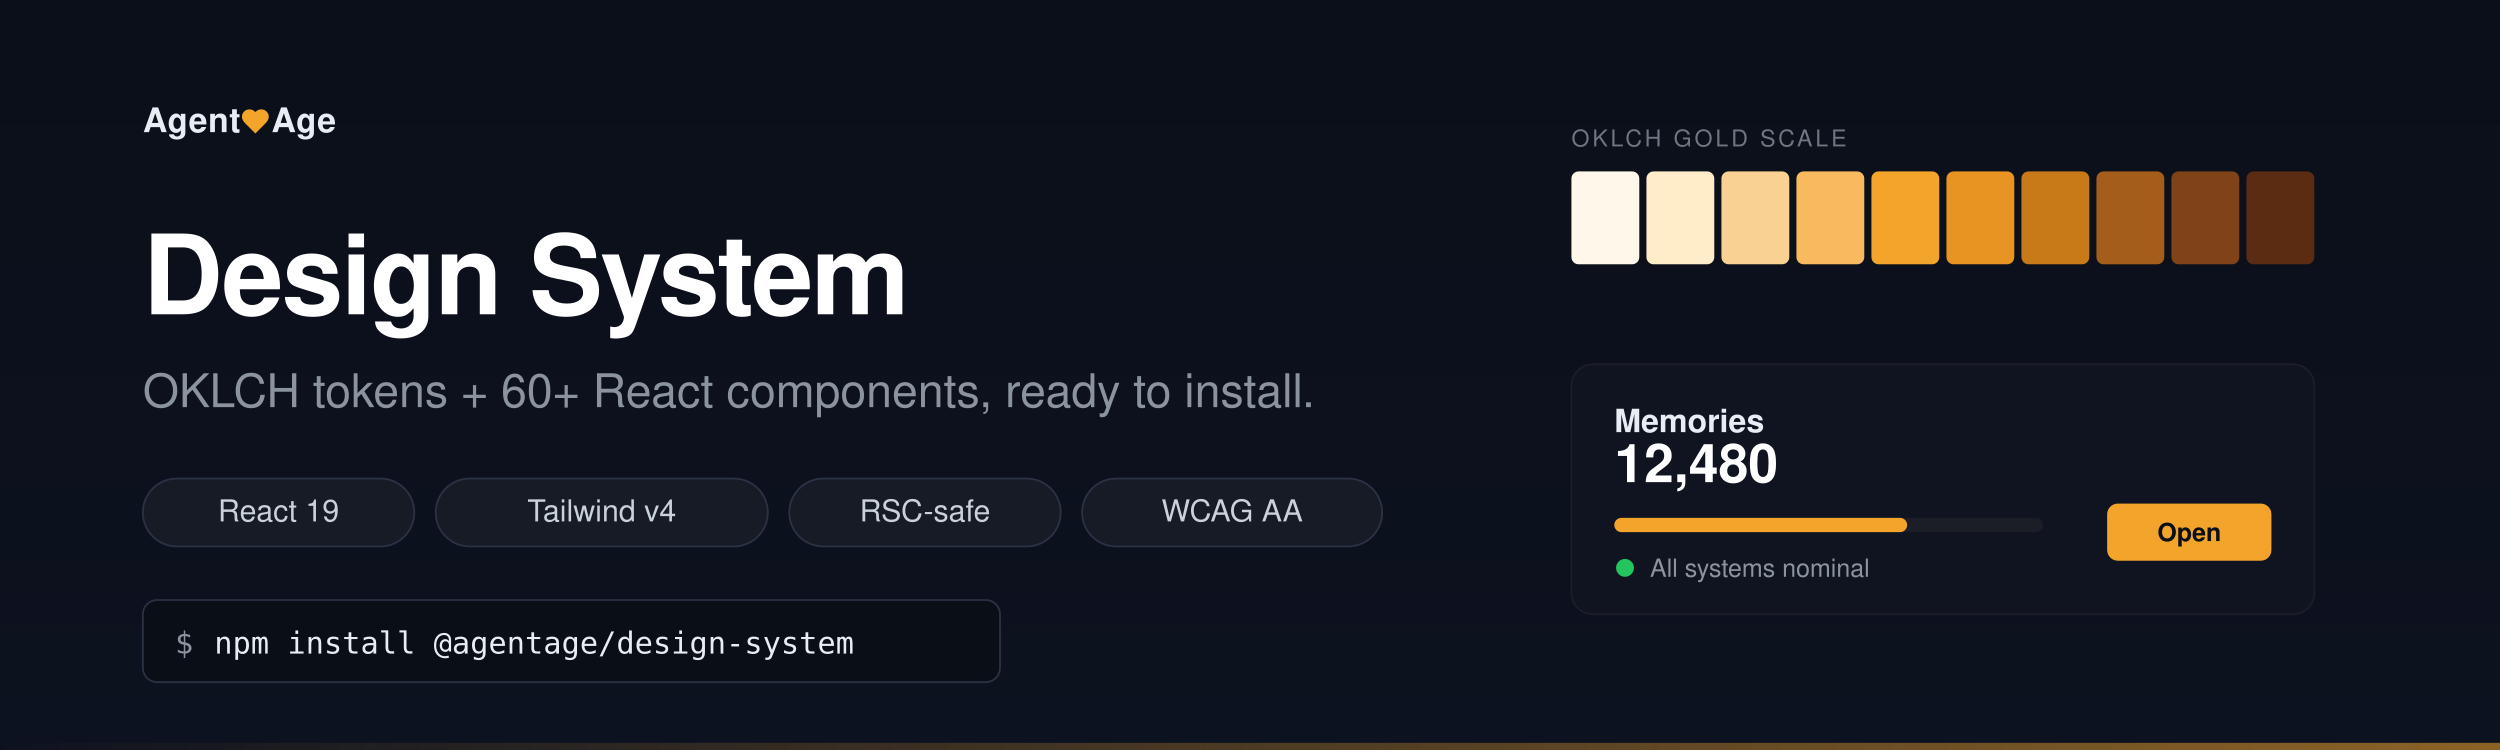
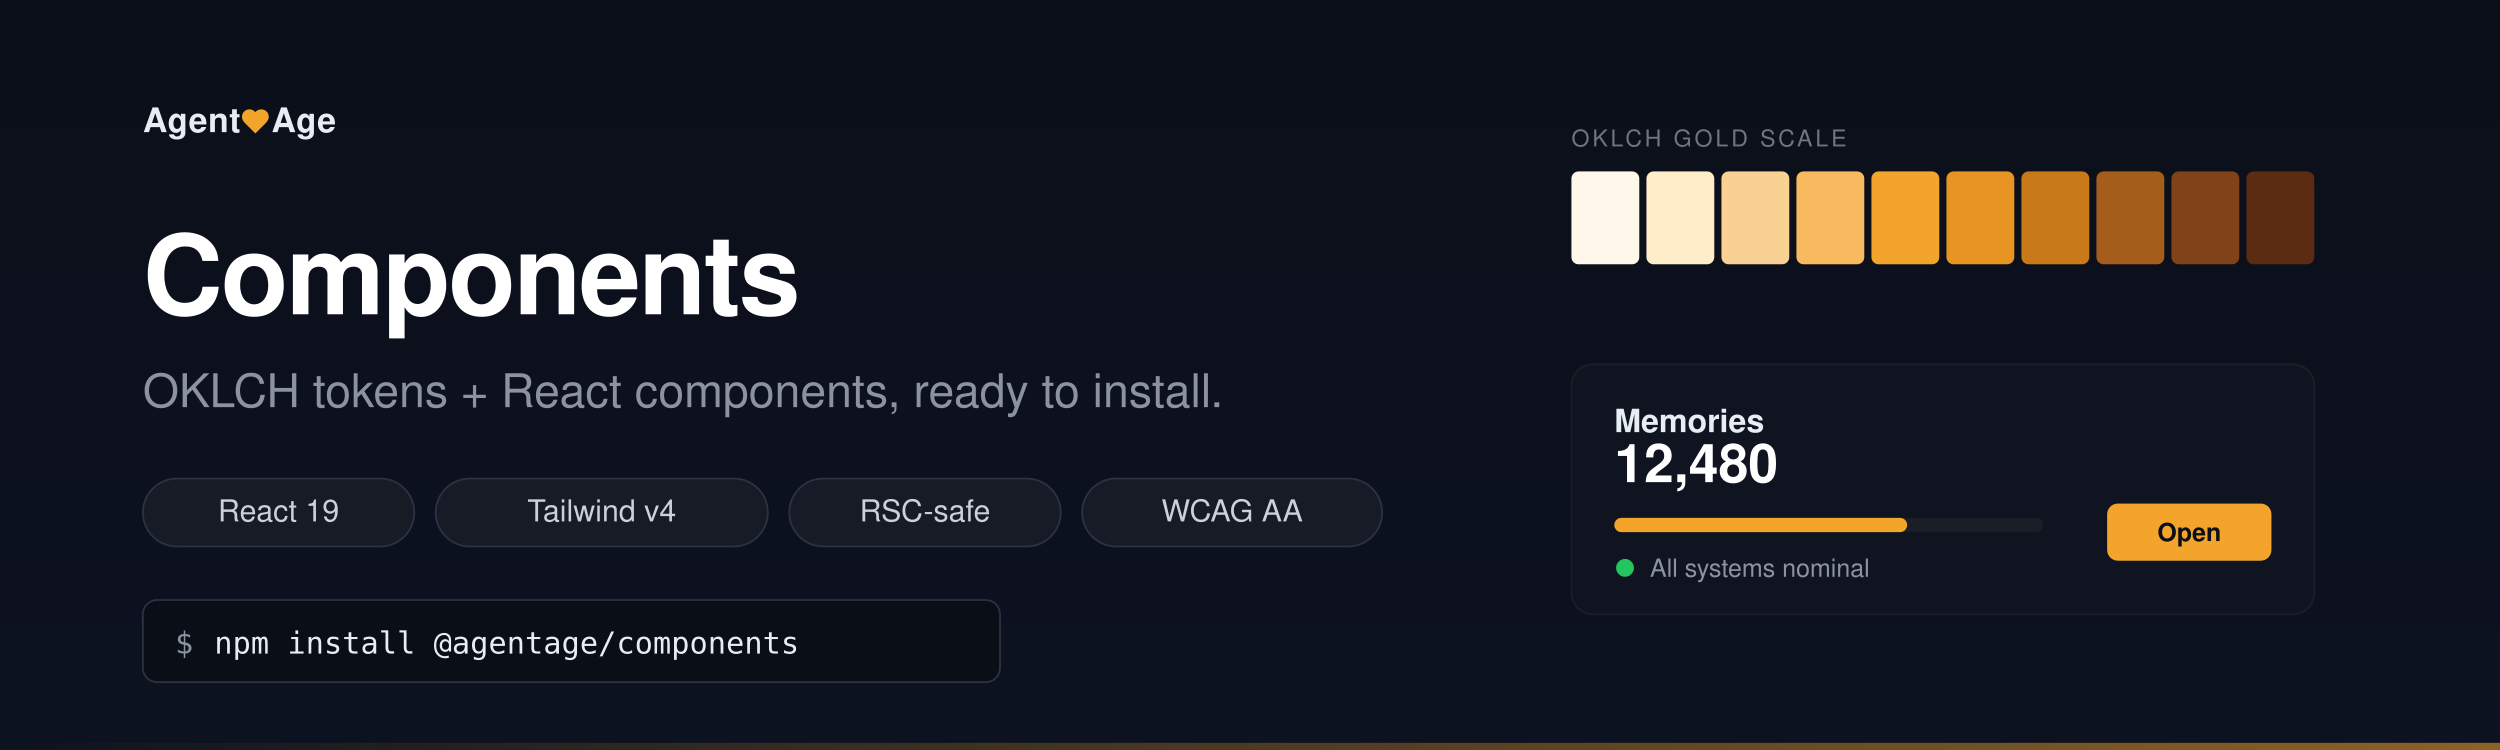
<svg xmlns="http://www.w3.org/2000/svg" viewBox="0 0 1400 420" width="1400" height="420" font-family="Segoe UI, Ubuntu, Helvetica, Arial, sans-serif">
  <defs>
    <linearGradient id="bg" x1="0" y1="0" x2="0" y2="1">
      <stop offset="0" stop-color="#0b0f19" />
      <stop offset="1" stop-color="#0d1220" />
    </linearGradient>
    <linearGradient id="goldFade" x1="0" y1="0" x2="1" y2="0">
      <stop offset="0" stop-color="#F3A52B" stop-opacity="0" />
      <stop offset="1" stop-color="#F3A52B" stop-opacity="0.55" />
    </linearGradient>
  </defs>
  <rect x="0" y="0" width="1400" height="420" fill="url(#bg)" />
  <rect x="0" y="416" width="1400" height="4" fill="url(#goldFade)" />
  <g transform="translate(80, 74)">
    <text x="0" y="0" font-size="19" font-weight="600" fill="#e6edf3" letter-spacing="0.3">Agent</text>
    <path d="M19 14c1.49-1.46 3-3.21 3-5.5A5.5 5.5 0 0 0 16.5 3c-1.76 0-3 .5-4.5 2-1.5-1.5-2.74-2-4.5-2A5.5 5.5 0 0 0 2 8.5c0 2.3 1.5 4.05 3 5.5l7 7Z" fill="#F3A52B" transform="translate(54,-15) scale(0.75)" />
    <text x="72" y="0" font-size="19" font-weight="600" fill="#e6edf3" letter-spacing="0.3">Age</text>
  </g>
-   <text x="80" y="176" font-size="62" font-weight="700" fill="#ffffff" letter-spacing="-1.2">Design System</text>
-   <text x="80" y="228" font-size="26" fill="#8b949e">OKLCH tokens + 60+ React components, ready to install.</text>
+   <text x="80" y="176" font-size="62" font-weight="700" fill="#ffffff" letter-spacing="-1.2">Components</text>
+   <text x="80" y="228" font-size="26" fill="#8b949e">OKLCH tokens + React components, ready to install.</text>
  <g font-size="17" fill="#c9d1d9">
    <g transform="translate(80, 268)">
      <rect x="0" y="0" width="152" height="38" rx="19" fill="#161b26" stroke="#2b3245" />
      <text x="76" y="24" text-anchor="middle">React 19</text>
    </g>
    <g transform="translate(244, 268)">
      <rect x="0" y="0" width="186" height="38" rx="19" fill="#161b26" stroke="#2b3245" />
      <text x="93" y="24" text-anchor="middle">Tailwind v4</text>
    </g>
    <g transform="translate(442, 268)">
      <rect x="0" y="0" width="152" height="38" rx="19" fill="#161b26" stroke="#2b3245" />
      <text x="76" y="24" text-anchor="middle">RSC-safe</text>
    </g>
    <g transform="translate(606, 268)">
      <rect x="0" y="0" width="168" height="38" rx="19" fill="#161b26" stroke="#2b3245" />
      <text x="84" y="24" text-anchor="middle">WCAG AA</text>
    </g>
  </g>
  <g transform="translate(80, 336)">
    <rect x="0" y="0" width="480" height="46" rx="8" fill="#0a0e17" stroke="#2b3245" />
    <text x="18" y="30" font-family="ui-monospace, SFMono-Regular, Menlo, Consolas, monospace" font-size="17" fill="#8b949e">$</text>
-     <text x="40" y="30" font-family="ui-monospace, SFMono-Regular, Menlo, Consolas, monospace" font-size="17" fill="#e6edf3">npm install @agentage/design-system</text>
+     <text x="40" y="30" font-family="ui-monospace, SFMono-Regular, Menlo, Consolas, monospace" font-size="17" fill="#e6edf3">npm install @agentage/components</text>
  </g>
  <g transform="translate(880, 96)">
    <text x="0" y="-14" font-size="13" fill="#6e7681" letter-spacing="1.6">OKLCH GOLD SCALE</text>
    <rect x="0" y="0" width="38" height="52" rx="4" fill="#FFF8EA" />
    <rect x="42" y="0" width="38" height="52" rx="4" fill="#FFECC9" />
    <rect x="84" y="0" width="38" height="52" rx="4" fill="#F8D193" />
    <rect x="126" y="0" width="38" height="52" rx="4" fill="#F9BA5F" />
    <rect x="168" y="0" width="38" height="52" rx="4" fill="#F3A52B" />
    <rect x="210" y="0" width="38" height="52" rx="4" fill="#E79422" />
    <rect x="252" y="0" width="38" height="52" rx="4" fill="#C97A18" />
    <rect x="294" y="0" width="38" height="52" rx="4" fill="#A45D1A" />
    <rect x="336" y="0" width="38" height="52" rx="4" fill="#804318" />
    <rect x="378" y="0" width="38" height="52" rx="4" fill="#5B2B12" />
  </g>
  <g transform="translate(880, 204)">
    <rect x="0" y="0" width="416" height="140" rx="12" fill="#0f1420" stroke="#1C1E27" />
    <text x="24" y="38" font-size="18" font-weight="600" fill="#e6edf3">Memories</text>
    <text x="24" y="66" font-size="30" font-weight="700" fill="#ffffff">12,480</text>
    <rect x="24" y="86" width="240" height="8" rx="4" fill="#1C1E27" />
    <rect x="24" y="86" width="164" height="8" rx="4" fill="#F3A52B" />
    <g transform="translate(300, 78)">
      <rect x="0" y="0" width="92" height="32" rx="6" fill="#F3A52B" />
      <text x="46" y="21" text-anchor="middle" font-size="14" font-weight="600" fill="#0b0f19">Open</text>
    </g>
    <g transform="translate(24, 108)">
      <circle cx="6" cy="6" r="5" fill="#24C55F" />
      <text x="20" y="11" font-size="14" fill="#8b949e">All systems nominal</text>
    </g>
  </g>
</svg>
